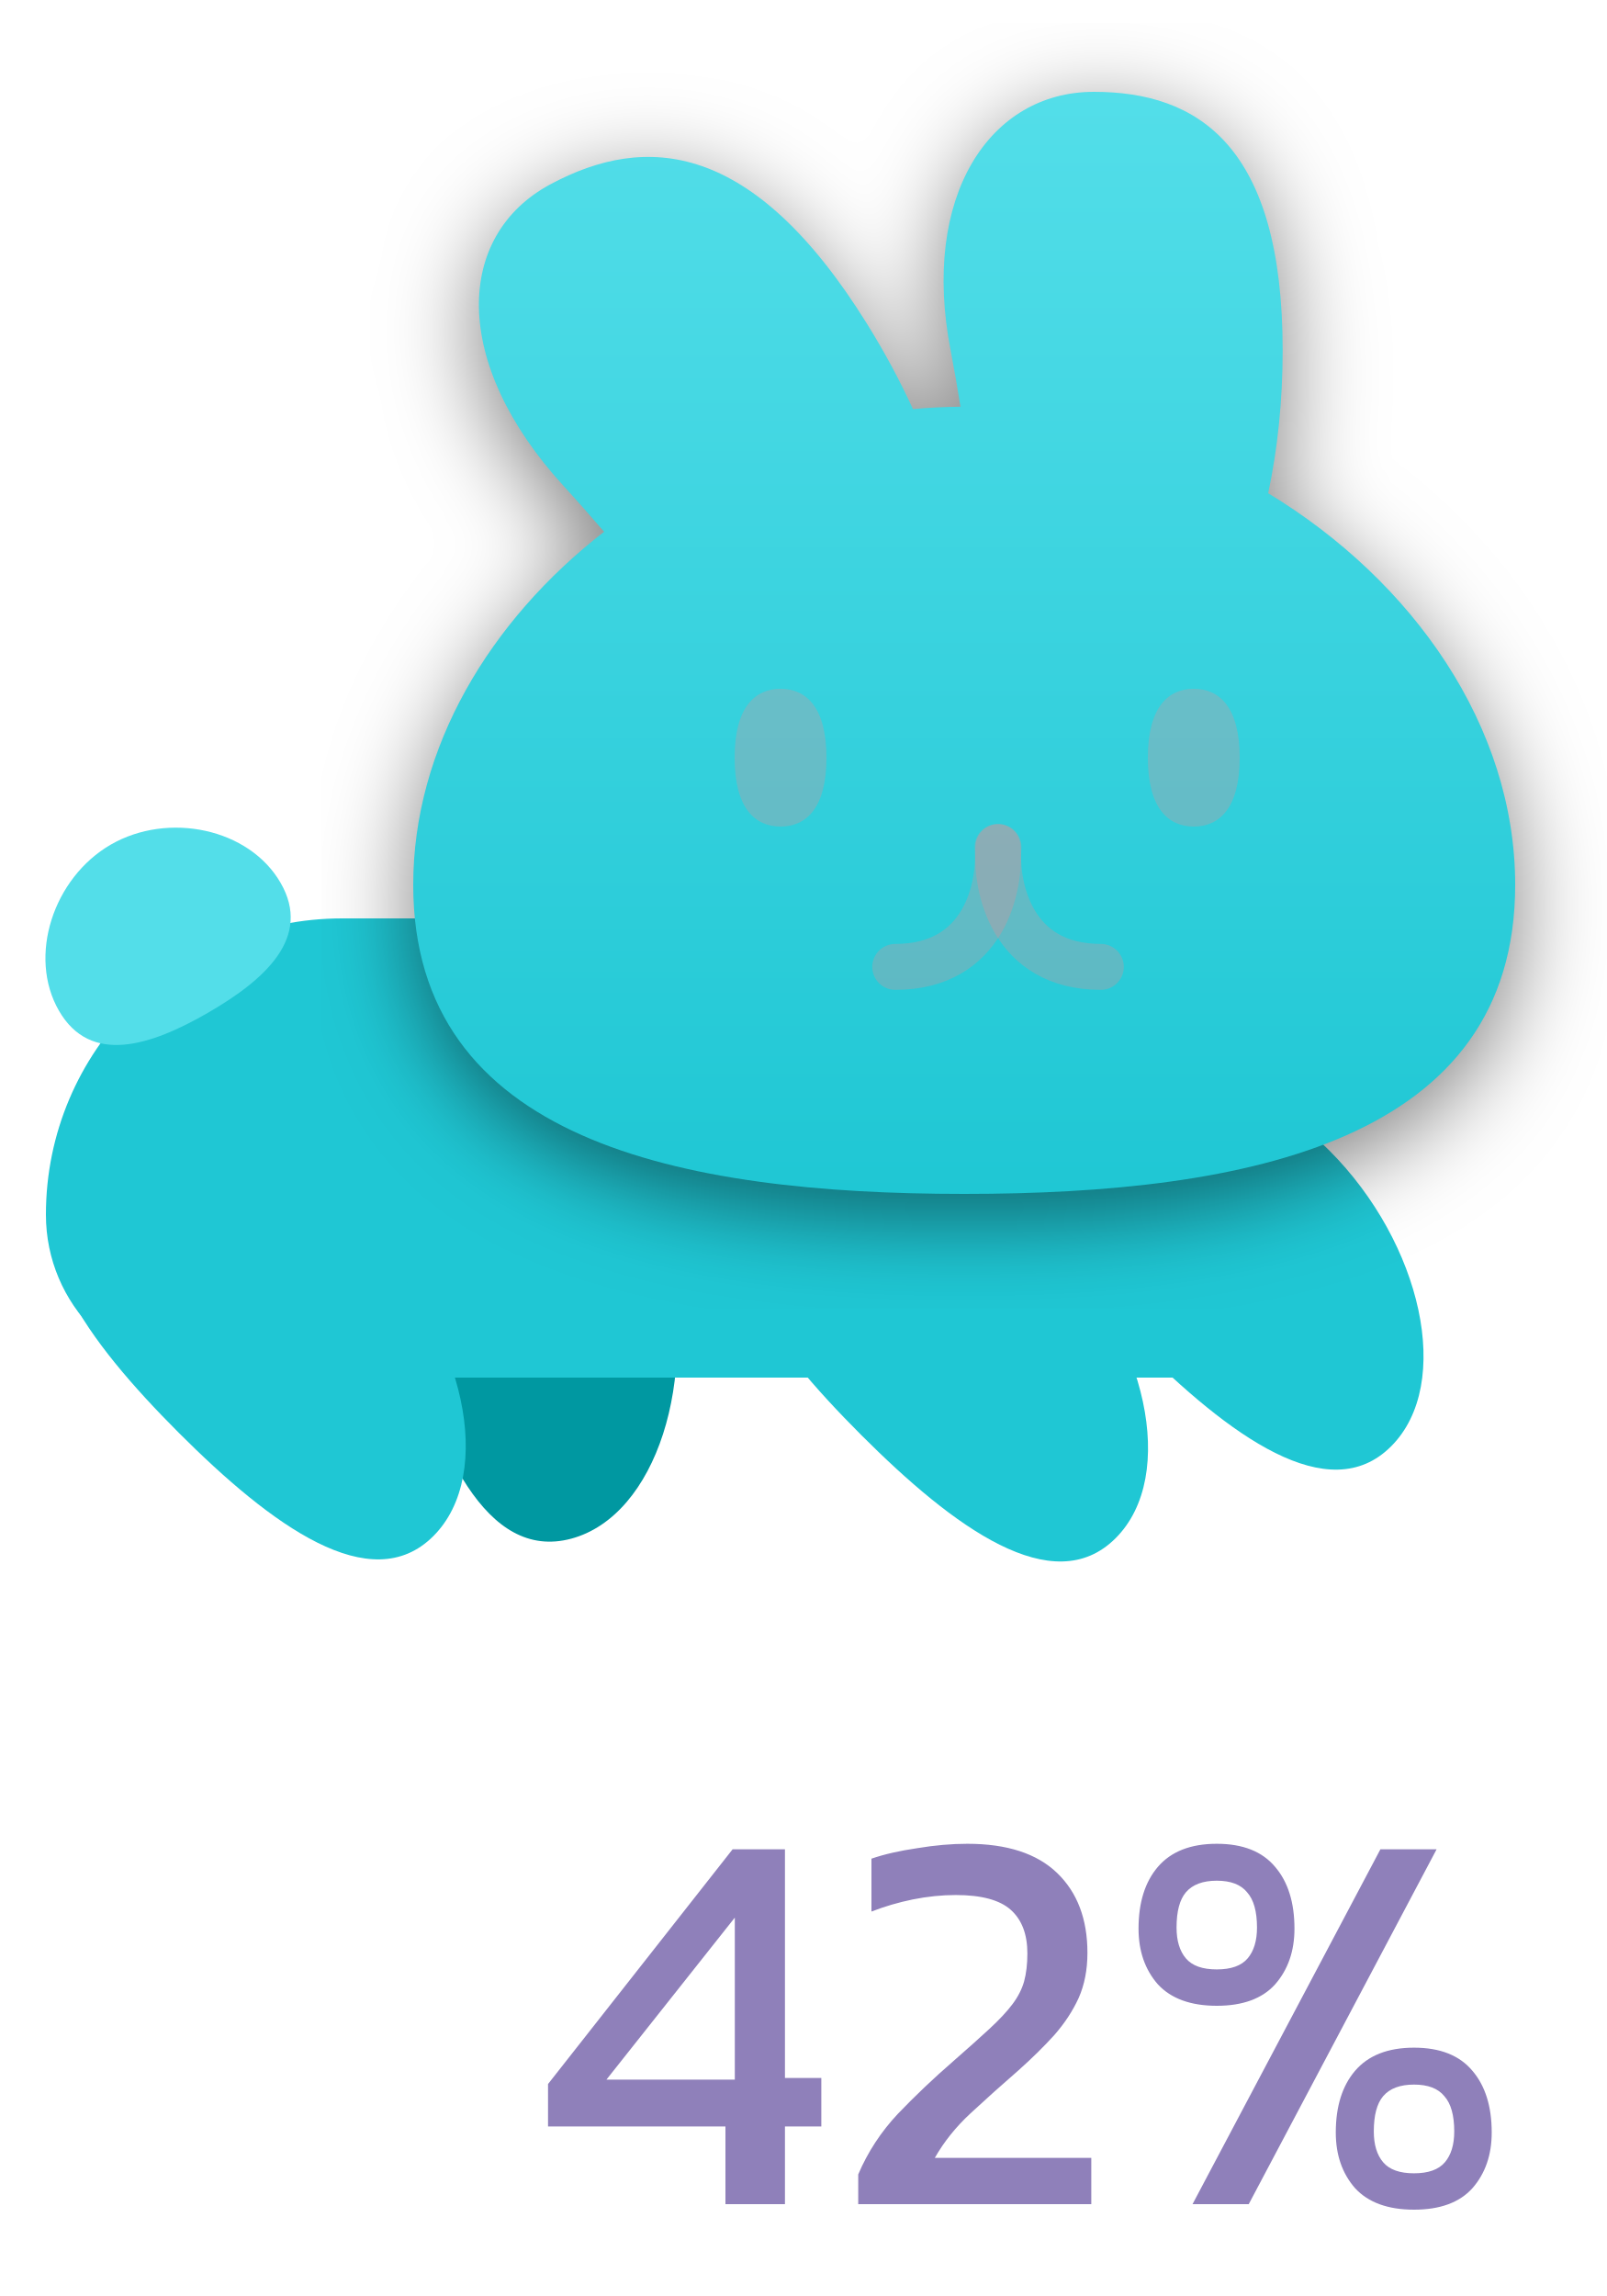
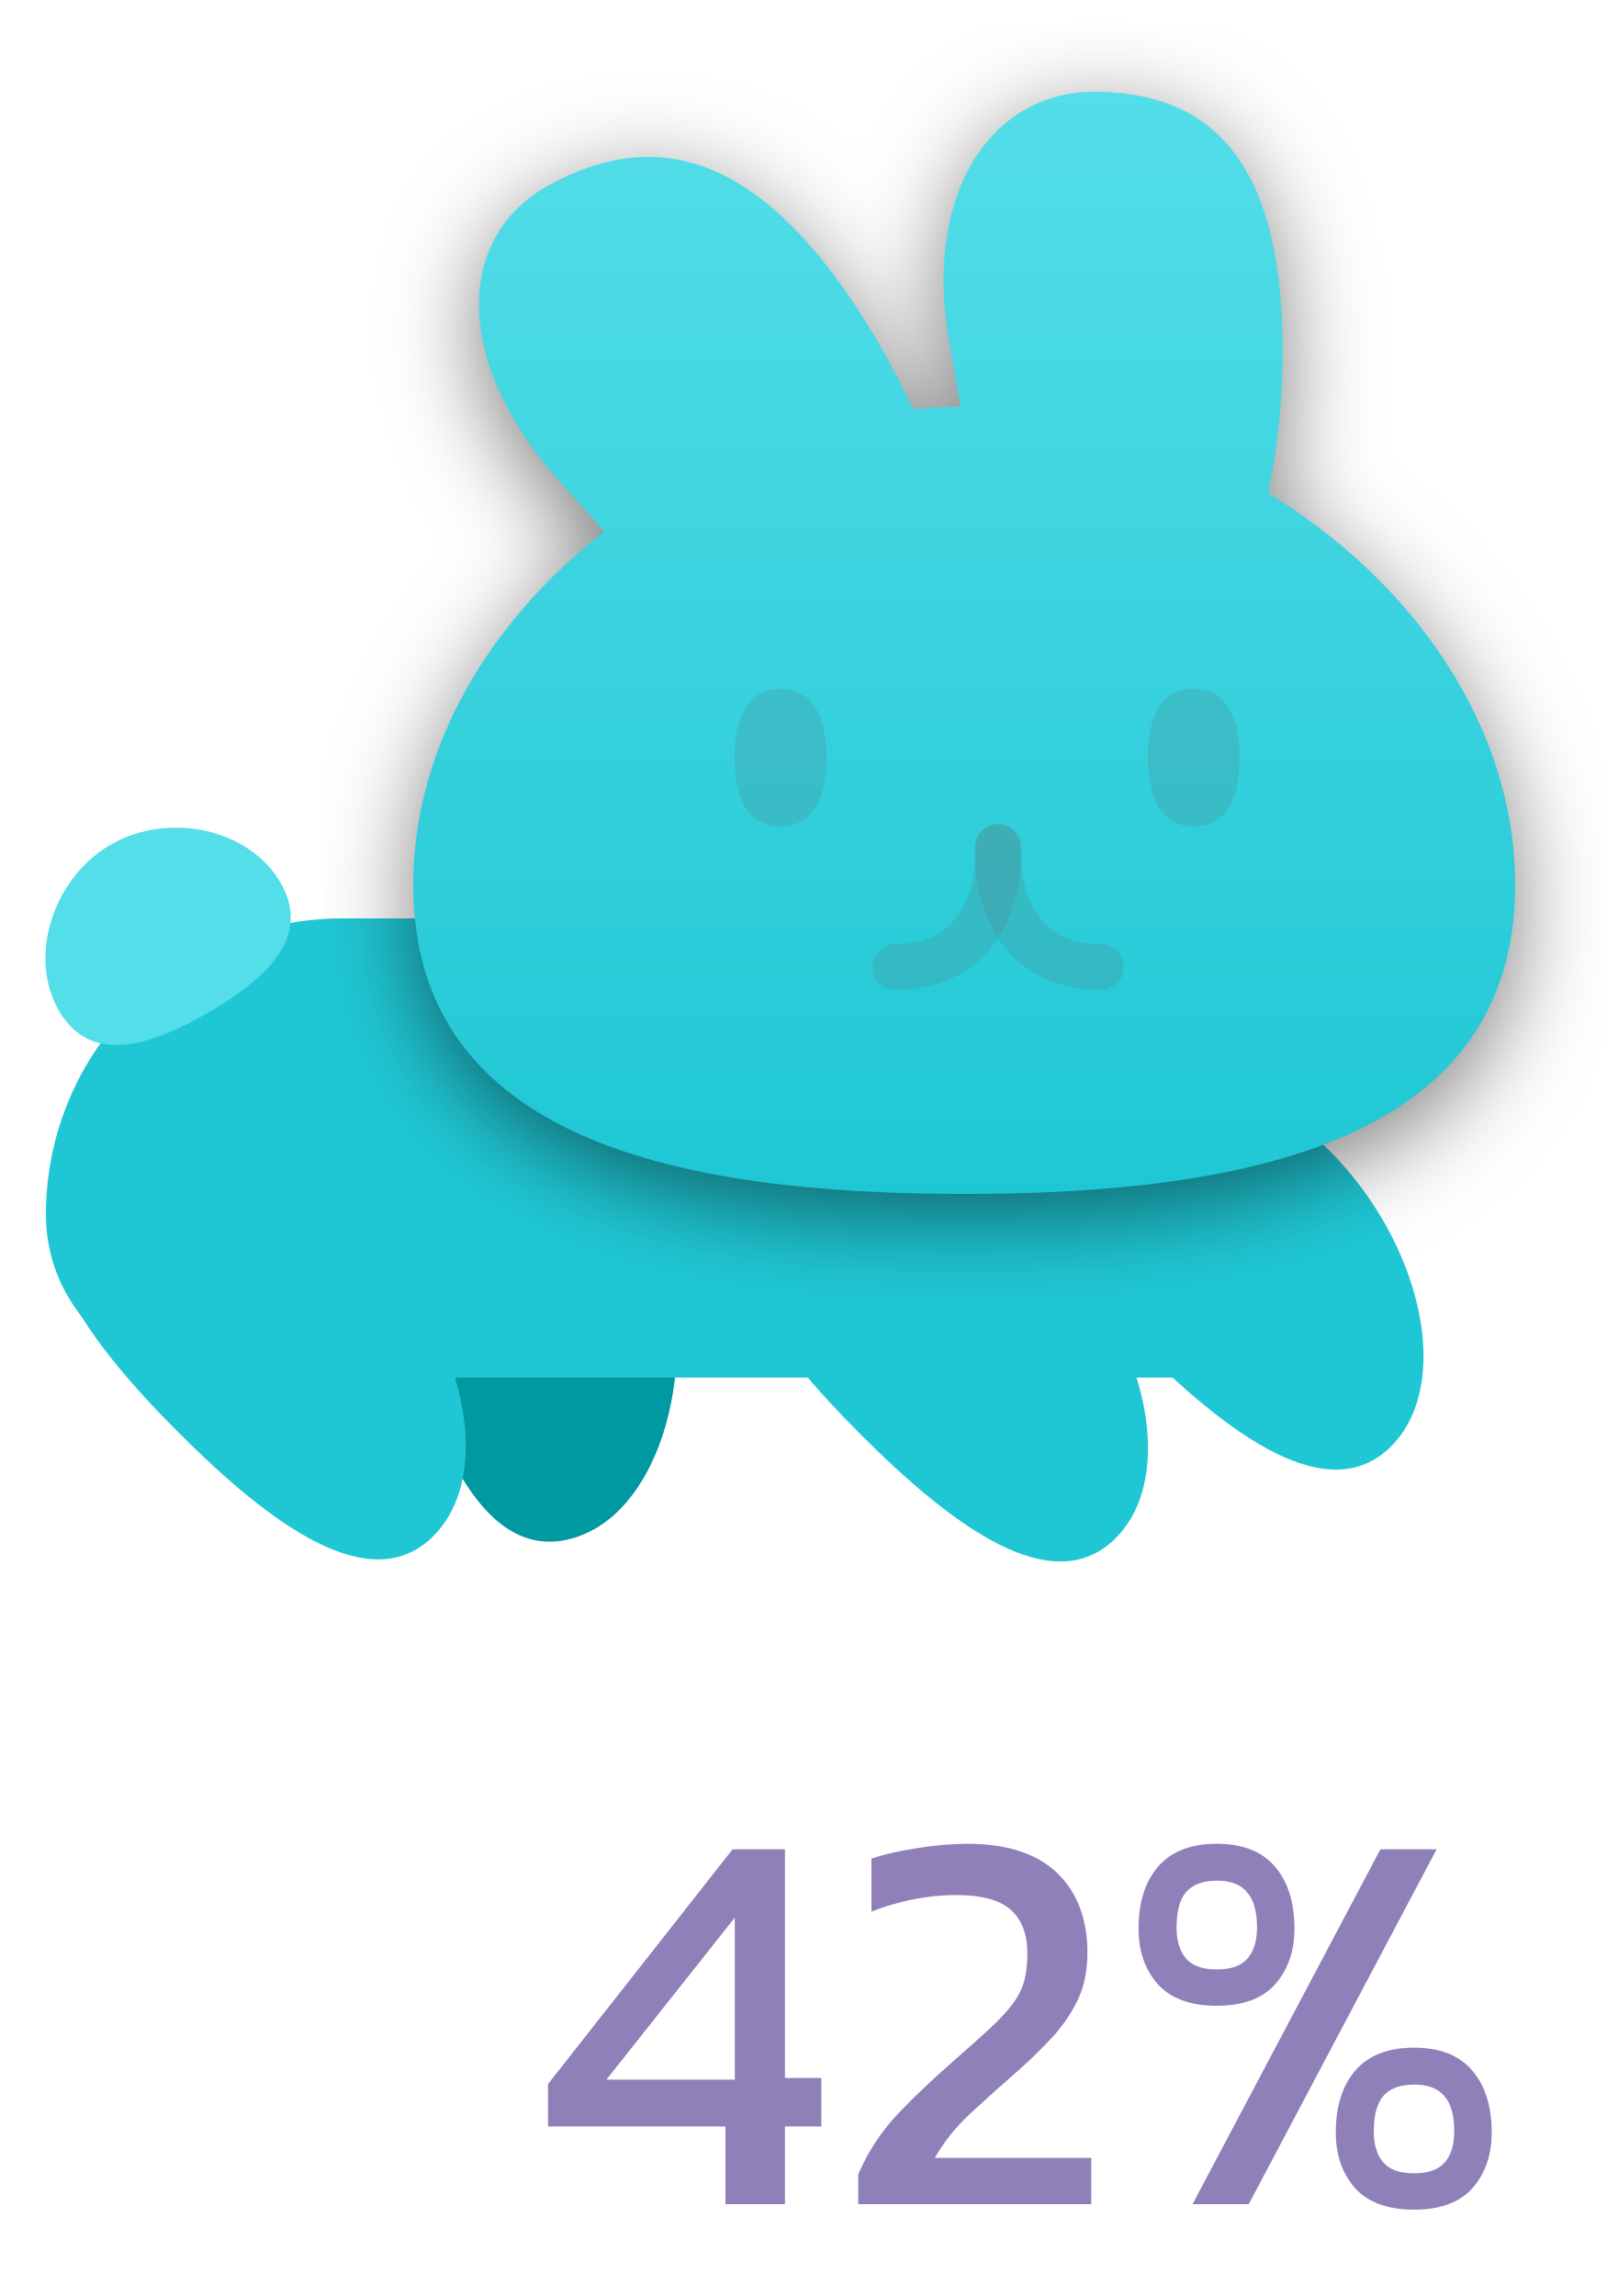
<svg xmlns="http://www.w3.org/2000/svg" width="35" height="50" viewBox="0 0 35 50" fill="none">
  <path d="M9.588 22.865C7.729 23.363 8.025 26.033 8.764 28.79C9.502 31.546 10.581 34.006 12.44 33.508C14.299 33.01 15.233 30.01 14.495 27.254C13.756 24.498 11.447 22.367 9.588 22.865Z" fill="#0098A1" />
  <path d="M1 26.452C1 22.889 3.888 20 7.452 20H13V30H4.548C2.589 30 1 28.411 1 26.452Z" fill="#1FC7D4" />
  <path d="M6.111 19.225C6.797 20.412 5.778 21.334 4.528 22.056C3.278 22.778 1.97 23.199 1.284 22.011C0.599 20.824 1.163 19.115 2.413 18.393C3.663 17.672 5.425 18.037 6.111 19.225Z" fill="#53DEE9" />
  <path d="M1.647 25.66C0.286 27.021 1.878 29.185 3.895 31.203C5.913 33.221 8.077 34.812 9.438 33.452C10.799 32.091 10.108 29.025 8.091 27.008C6.073 24.99 3.007 24.299 1.647 25.66Z" fill="#1FC7D4" />
  <rect width="1" height="10" transform="matrix(-1 0 0 1 14 20)" fill="#1FC7D4" />
  <rect x="9" y="20" width="17" height="10" fill="#1FC7D4" />
  <path d="M16.507 25.706C15.146 27.067 16.738 29.231 18.756 31.249C20.773 33.267 22.938 34.858 24.298 33.497C25.659 32.137 24.968 29.071 22.951 27.053C20.933 25.036 17.868 24.345 16.507 25.706Z" fill="#1FC7D4" />
  <path d="M22.507 23.706C21.146 25.067 22.738 27.231 24.756 29.249C26.773 31.267 28.938 32.858 30.298 31.497C31.659 30.137 30.968 27.071 28.951 25.053C26.933 23.036 23.868 22.345 22.507 23.706Z" fill="#1FC7D4" />
  <g filter="url(#filter0_d)">
    <path fill-rule="evenodd" clip-rule="evenodd" d="M20.705 7.634C20.781 8.027 20.852 8.438 20.919 8.857C20.573 8.86 20.227 8.877 19.884 8.909C19.603 8.295 19.269 7.672 18.884 7.053C16.396 3.051 14.062 2.901 11.989 4.013C9.915 5.124 9.811 7.896 12.283 10.592C12.57 10.905 12.863 11.238 13.157 11.58C10.66 13.516 9 16.291 9 19.27C9 24.829 14.785 26 21 26C27.215 26 33 24.829 33 19.27C33 15.828 30.784 12.658 27.621 10.741C27.824 9.785 27.936 8.735 27.936 7.634C27.936 3.172 26.095 2 23.824 2C21.553 2 20.051 4.271 20.705 7.634Z" fill="url(#paint0_linear_bunny_full)" />
  </g>
-   <path d="M21.728 18.445C21.796 19.315 21.445 21.056 19.498 21.056" stroke="rgba(282, 134, 138, 0.25)" stroke-linecap="round" />
-   <path d="M21.746 18.445C21.678 19.315 22.03 21.056 23.976 21.056" stroke="rgba(282, 134, 138, 0.25)" stroke-linecap="round" />
-   <path d="M18 16.5C18 17.605 17.552 18 17 18C16.448 18 16 17.605 16 16.5C16 15.395 16.448 15 17 15C17.552 15 18 15.395 18 16.5Z" fill="rgba(282, 134, 138, 0.25)" />
-   <path d="M27 16.5C27 17.605 26.552 18 26 18C25.448 18 25 17.605 25 16.5C25 15.395 25.448 15 26 15C26.552 15 27 15.395 27 16.5Z" fill="rgba(282, 134, 138, 0.25)" />
+   <path d="M21.728 18.445C21.796 19.315 21.445 21.056 19.498 21.056" stroke="rgba(82, 134, 138, 0.25)" stroke-linecap="round" />
+   <path d="M21.746 18.445C21.678 19.315 22.03 21.056 23.976 21.056" stroke="rgba(82, 134, 138, 0.25)" stroke-linecap="round" />
+   <path d="M18 16.5C18 17.605 17.552 18 17 18C16.448 18 16 17.605 16 16.5C16 15.395 16.448 15 17 15C17.552 15 18 15.395 18 16.5Z" fill="rgba(82, 134, 138, 0.25)" />
+   <path d="M27 16.5C27 17.605 26.552 18 26 18C25.448 18 25 17.605 25 16.5C25 15.395 25.448 15 26 15C26.552 15 27 15.395 27 16.5Z" fill="rgba(82, 134, 138, 0.25)" />
  <path d="M15.8 48V46.308H11.936V45.384L15.956 40.272H17.096V45.252H17.888V46.308H17.096V48H15.8ZM13.208 45.288H16.004V41.76L13.208 45.288ZM18.692 48V47.352C18.9 46.864 19.188 46.424 19.556 46.032C19.932 45.64 20.332 45.26 20.756 44.892C21.076 44.612 21.34 44.376 21.548 44.184C21.764 43.984 21.932 43.804 22.052 43.644C22.172 43.484 22.256 43.32 22.304 43.152C22.352 42.976 22.376 42.772 22.376 42.54C22.376 42.124 22.256 41.808 22.016 41.592C21.776 41.376 21.376 41.268 20.816 41.268C20.512 41.268 20.2 41.3 19.88 41.364C19.568 41.428 19.268 41.516 18.98 41.628V40.476C19.26 40.38 19.592 40.304 19.976 40.248C20.36 40.184 20.724 40.152 21.068 40.152C21.932 40.152 22.584 40.364 23.024 40.788C23.464 41.212 23.684 41.792 23.684 42.528C23.684 42.896 23.62 43.224 23.492 43.512C23.364 43.792 23.188 44.06 22.964 44.316C22.74 44.564 22.48 44.82 22.184 45.084C21.816 45.404 21.468 45.716 21.14 46.02C20.82 46.316 20.56 46.64 20.36 46.992H23.768V48H18.692ZM26.501 43.68C25.933 43.68 25.505 43.524 25.217 43.212C24.937 42.892 24.797 42.488 24.797 42C24.797 41.432 24.937 40.984 25.217 40.656C25.505 40.32 25.933 40.152 26.501 40.152C27.069 40.152 27.493 40.32 27.773 40.656C28.053 40.984 28.193 41.432 28.193 42C28.193 42.488 28.053 42.892 27.773 43.212C27.493 43.524 27.069 43.68 26.501 43.68ZM25.973 48L30.065 40.272H31.289L27.197 48H25.973ZM26.501 42.888C26.813 42.888 27.037 42.808 27.173 42.648C27.309 42.488 27.377 42.264 27.377 41.976C27.377 41.624 27.305 41.368 27.161 41.208C27.025 41.04 26.805 40.956 26.501 40.956C26.197 40.956 25.973 41.04 25.829 41.208C25.693 41.368 25.625 41.624 25.625 41.976C25.625 42.264 25.693 42.488 25.829 42.648C25.965 42.808 26.189 42.888 26.501 42.888ZM30.797 48.12C30.229 48.12 29.801 47.964 29.513 47.652C29.233 47.332 29.093 46.928 29.093 46.44C29.093 45.872 29.233 45.424 29.513 45.096C29.801 44.76 30.229 44.592 30.797 44.592C31.365 44.592 31.789 44.76 32.069 45.096C32.349 45.424 32.489 45.872 32.489 46.44C32.489 46.928 32.349 47.332 32.069 47.652C31.789 47.964 31.365 48.12 30.797 48.12ZM30.797 47.328C31.109 47.328 31.333 47.248 31.469 47.088C31.605 46.928 31.673 46.704 31.673 46.416C31.673 46.064 31.601 45.808 31.457 45.648C31.321 45.48 31.101 45.396 30.797 45.396C30.493 45.396 30.269 45.48 30.125 45.648C29.989 45.808 29.921 46.064 29.921 46.416C29.921 46.704 29.989 46.928 30.125 47.088C30.261 47.248 30.485 47.328 30.797 47.328Z" fill="#8F80BA" />
  <defs>
    <filter id="filter0_d" x="7" y="0.5" width="28" height="28" filterUnits="userSpaceOnUse" color-interpolation-filters="sRGB">
      <feFlood flood-opacity="0" result="BackgroundImageFix" />
      <feColorMatrix in="SourceAlpha" type="matrix" values="0 0 0 0 0 0 0 0 0 0 0 0 0 0 0 0 0 0 127 0" />
      <feOffset dy="0.5" />
      <feGaussianBlur stdDeviation="1" />
      <feColorMatrix type="matrix" values="0 0 0 0 0 0 0 0 0 0 0 0 0 0 0 0 0 0 0.5 0" />
      <feBlend mode="normal" in2="BackgroundImageFix" result="effect1_dropShadow" />
      <feBlend mode="normal" in="SourceGraphic" in2="effect1_dropShadow" result="shape" />
    </filter>
    <linearGradient id="paint0_linear_bunny_full" x1="21" y1="2" x2="21" y2="26" gradientUnits="userSpaceOnUse">
      <stop stop-color="#53DEE9" />
      <stop offset="1" stop-color="#1FC7D4" />
    </linearGradient>
  </defs>
</svg>
